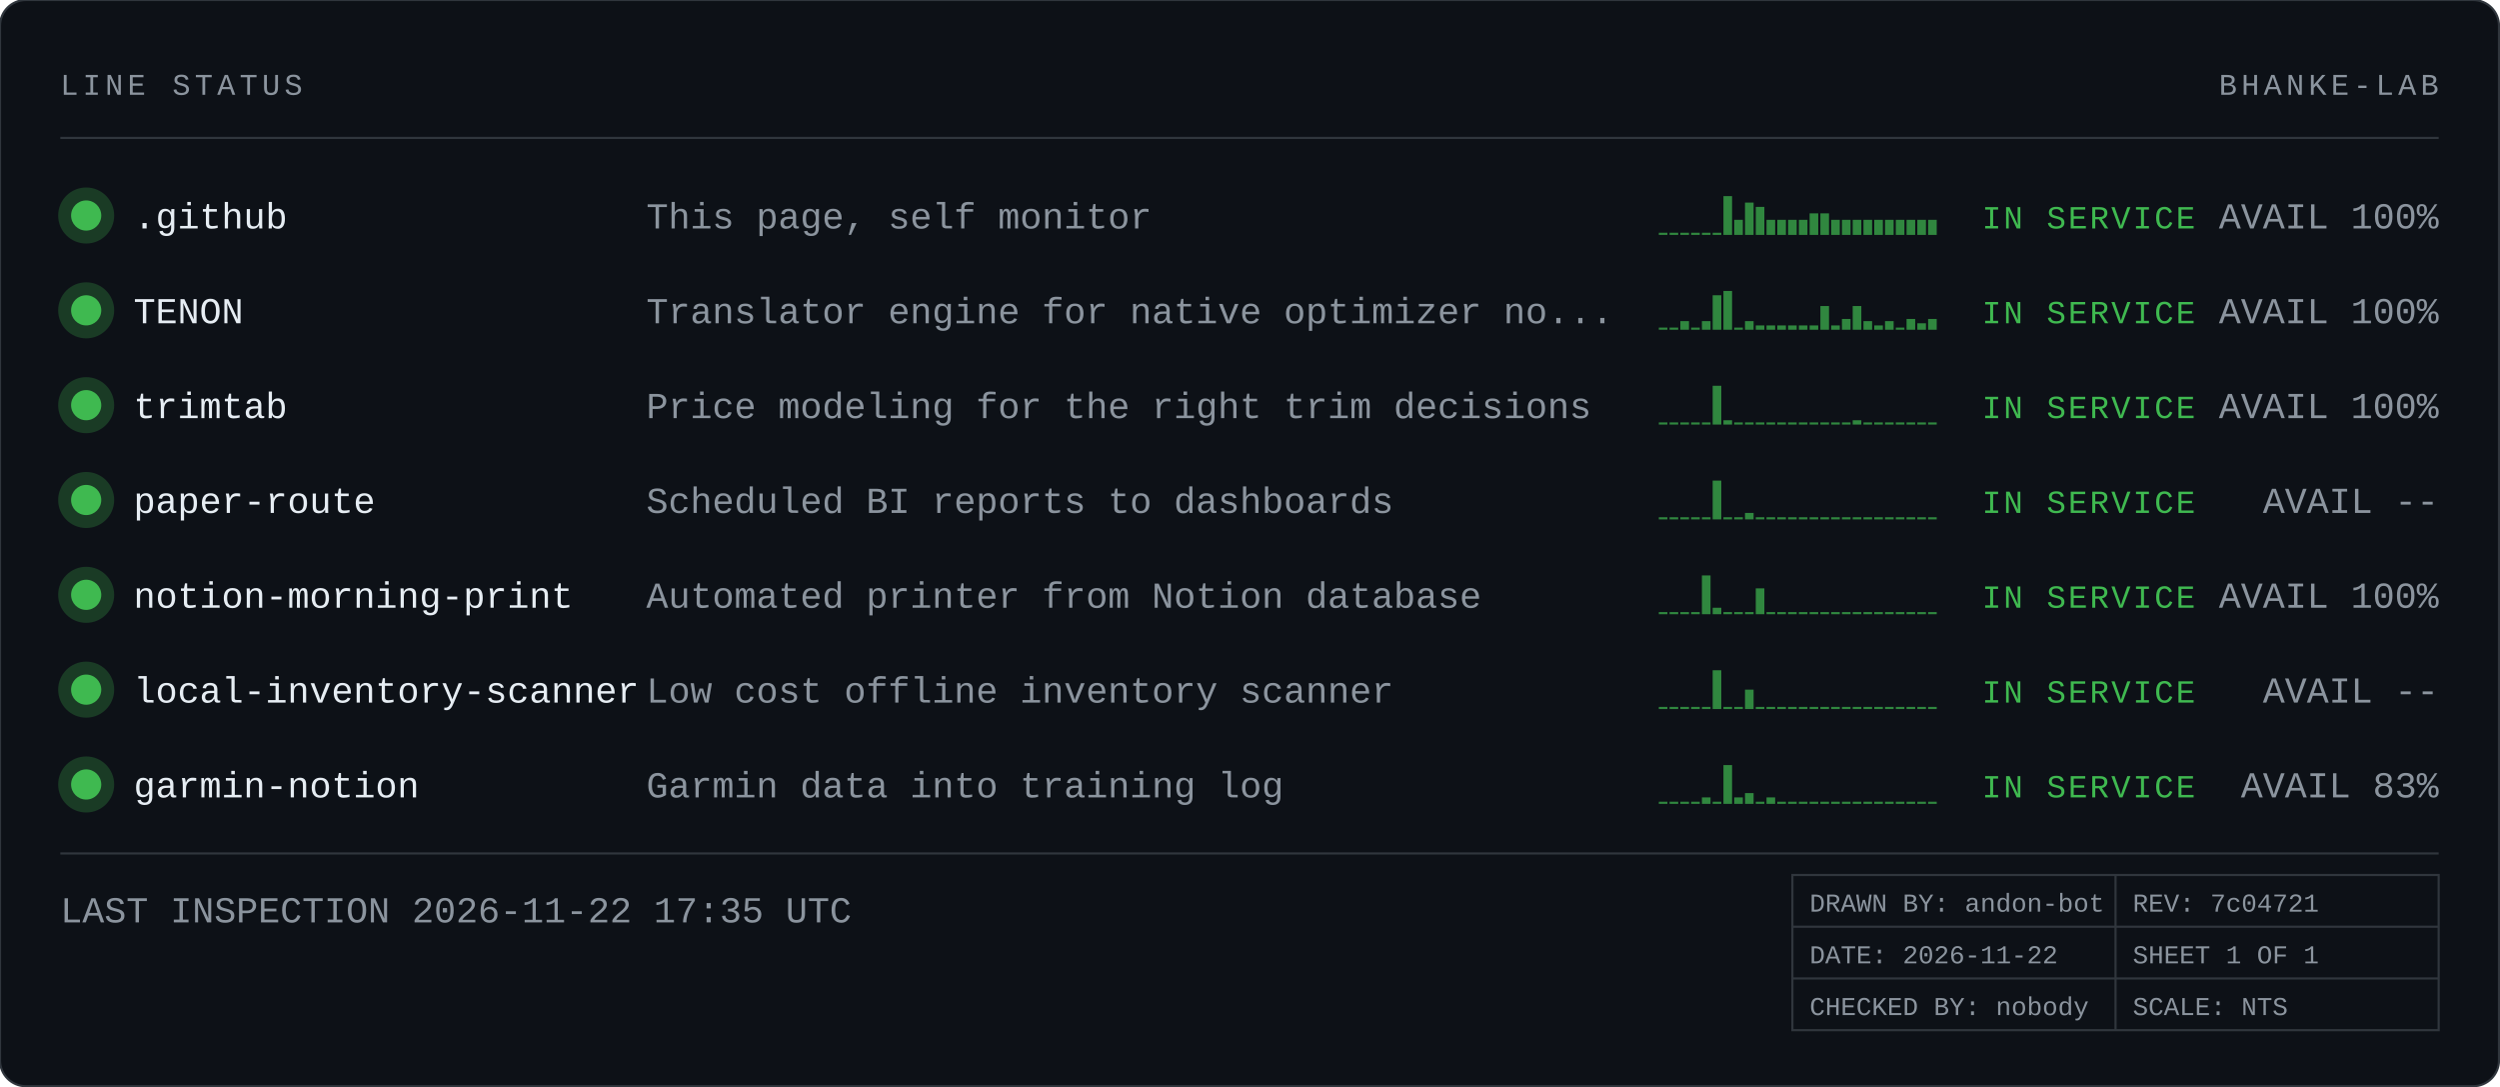
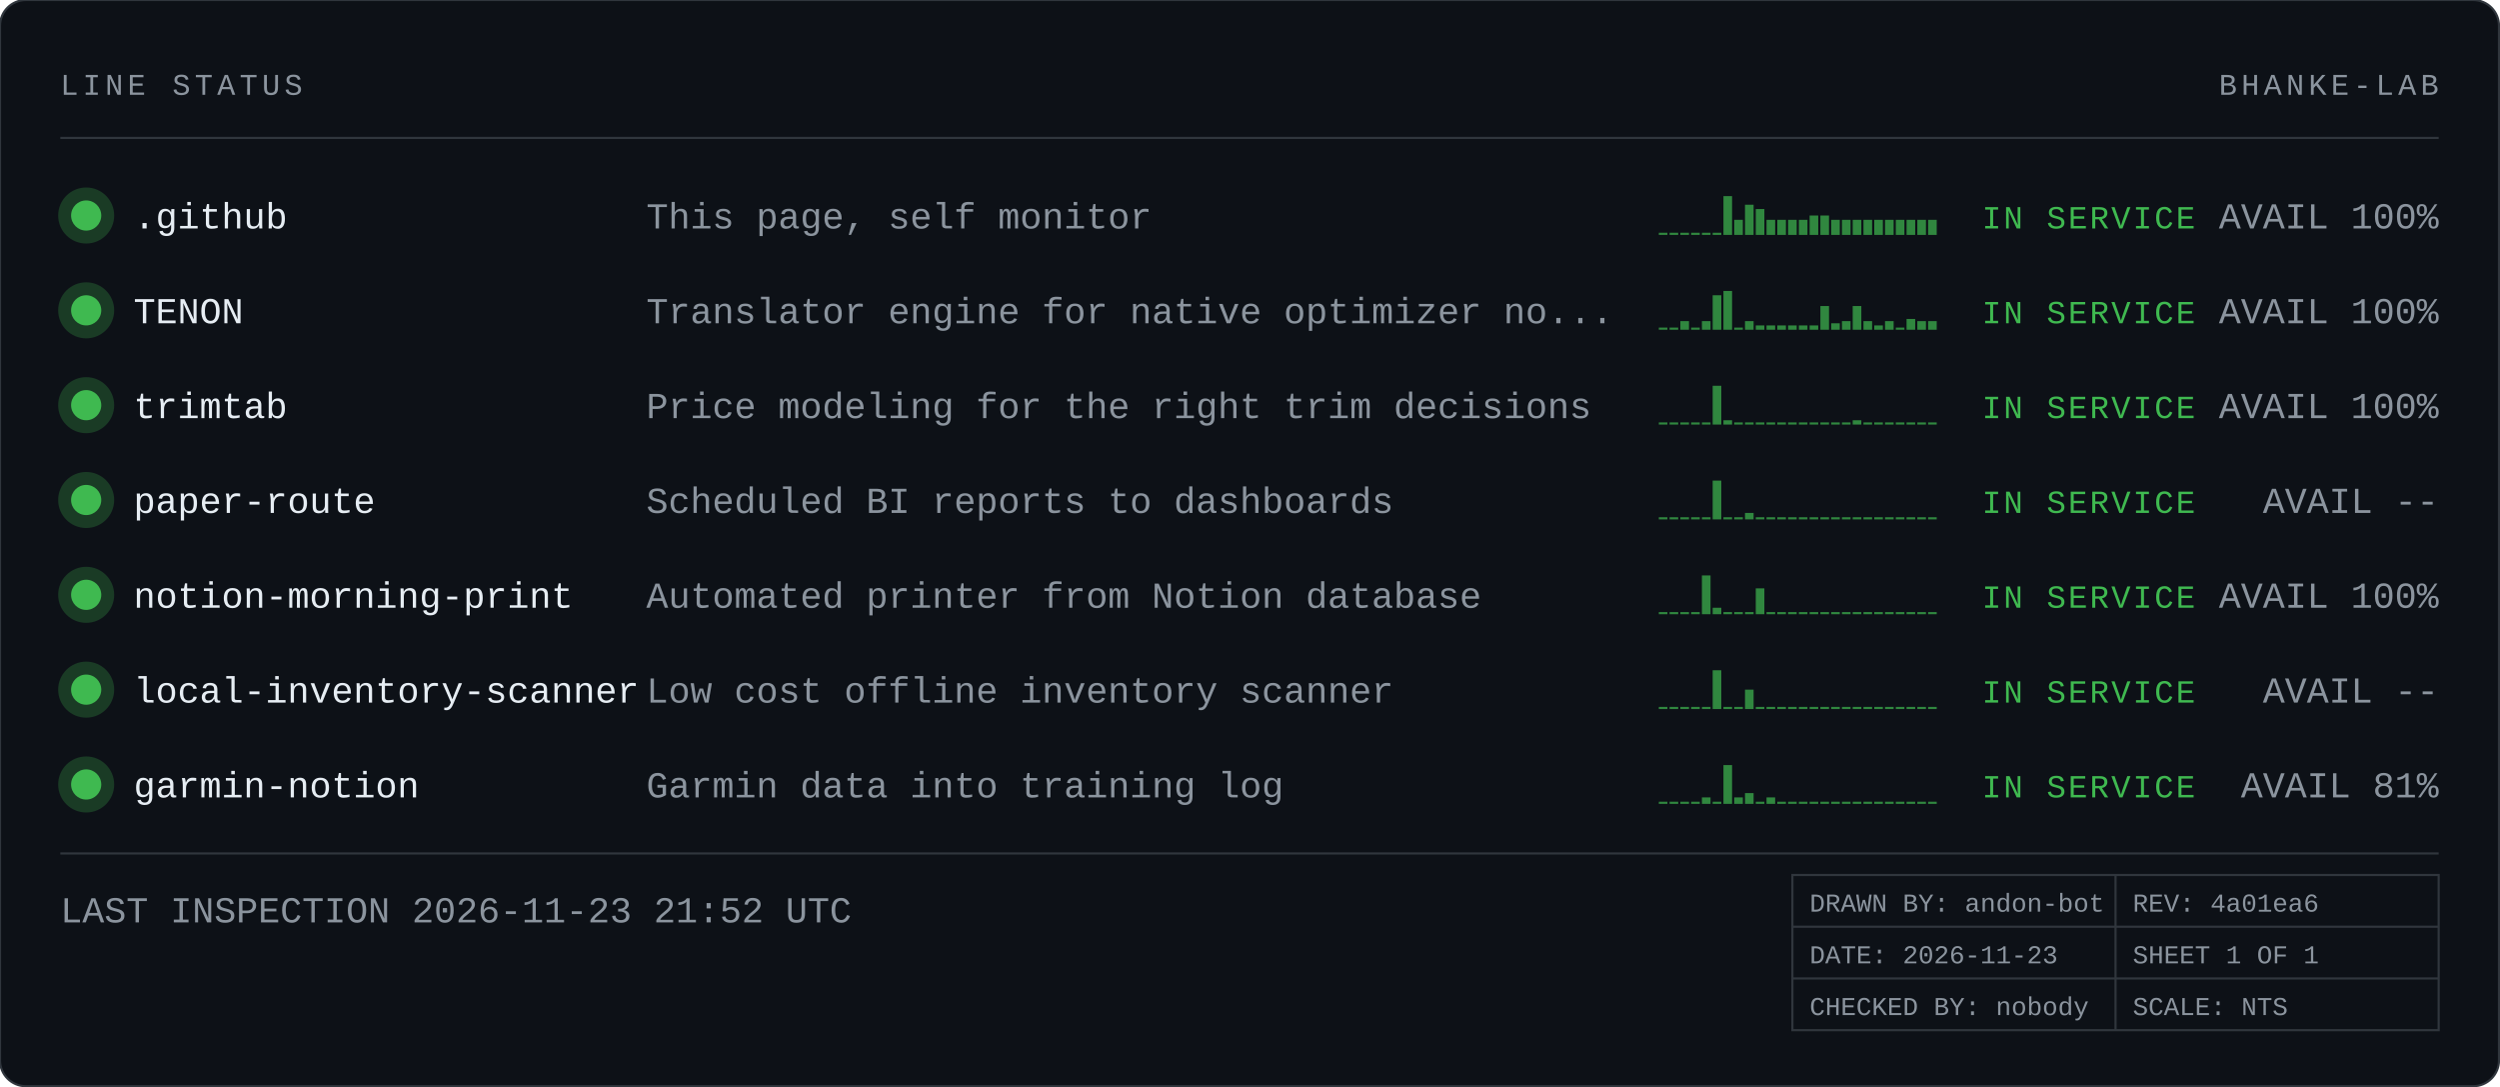
<svg xmlns="http://www.w3.org/2000/svg" width="1160" height="504" viewBox="0 0 1160 504" role="img" aria-label="Andon board">
  <style>
text { font-family: Consolas, 'Courier New', monospace; font-size: 17px; }
.hd { fill: #8b949e; font-size: 14px; letter-spacing: 2px; }
.name { fill: #e6edf3; }
.dim { fill: #8b949e; }
.st { font-size: 15px; letter-spacing: 1px; }
.tb { fill: #8b949e; font-size: 12px; }
</style>
  <rect x="0" y="0" width="1160" height="504" rx="12" fill="#0d1117" stroke="#30363d" />
  <text x="28" y="44" class="hd">LINE STATUS</text>
  <text x="1132" y="44" class="hd" text-anchor="end">BHANKE-LAB</text>
  <line x1="28" y1="64" x2="1132" y2="64" stroke="#30363d" />
  <circle cx="40" cy="100" r="13" fill="#3fb950" opacity="0.25" />
  <circle cx="40" cy="100" r="7" fill="#3fb950" />
  <text x="62" y="106" class="name">.github</text>
  <text x="300" y="106" class="dim">This page, self monitor</text>
  <rect x="770" y="108" width="4" height="1" fill="#3fb950" opacity="0.7" />
  <rect x="775" y="108" width="4" height="1" fill="#3fb950" opacity="0.7" />
  <rect x="780" y="108" width="4" height="1" fill="#3fb950" opacity="0.7" />
  <rect x="785" y="108" width="4" height="1" fill="#3fb950" opacity="0.7" />
  <rect x="790" y="108" width="4" height="1" fill="#3fb950" opacity="0.7" />
  <rect x="795" y="108" width="4" height="1" fill="#3fb950" opacity="0.7" />
  <rect x="800" y="91" width="4" height="18" fill="#3fb950" opacity="0.7" />
  <rect x="805" y="102" width="4" height="7" fill="#3fb950" opacity="0.7" />
-   <rect x="810" y="94" width="4" height="15" fill="#3fb950" opacity="0.7" />
-   <rect x="815" y="96" width="4" height="13" fill="#3fb950" opacity="0.7" />
+   <rect x="810" y="95" width="4" height="14" fill="#3fb950" opacity="0.7" />
+   <rect x="815" y="97" width="4" height="12" fill="#3fb950" opacity="0.7" />
  <rect x="820" y="102" width="4" height="7" fill="#3fb950" opacity="0.7" />
  <rect x="825" y="102" width="4" height="7" fill="#3fb950" opacity="0.7" />
  <rect x="830" y="102" width="4" height="7" fill="#3fb950" opacity="0.7" />
  <rect x="835" y="102" width="4" height="7" fill="#3fb950" opacity="0.7" />
-   <rect x="840" y="99" width="4" height="10" fill="#3fb950" opacity="0.7" />
-   <rect x="845" y="99" width="4" height="10" fill="#3fb950" opacity="0.7" />
+   <rect x="840" y="100" width="4" height="9" fill="#3fb950" opacity="0.7" />
+   <rect x="845" y="100" width="4" height="9" fill="#3fb950" opacity="0.7" />
  <rect x="850" y="102" width="4" height="7" fill="#3fb950" opacity="0.7" />
  <rect x="855" y="102" width="4" height="7" fill="#3fb950" opacity="0.7" />
  <rect x="860" y="102" width="4" height="7" fill="#3fb950" opacity="0.7" />
  <rect x="865" y="102" width="4" height="7" fill="#3fb950" opacity="0.7" />
  <rect x="870" y="102" width="4" height="7" fill="#3fb950" opacity="0.7" />
  <rect x="875" y="102" width="4" height="7" fill="#3fb950" opacity="0.7" />
  <rect x="880" y="102" width="4" height="7" fill="#3fb950" opacity="0.7" />
  <rect x="885" y="102" width="4" height="7" fill="#3fb950" opacity="0.7" />
  <rect x="890" y="102" width="4" height="7" fill="#3fb950" opacity="0.7" />
  <rect x="895" y="102" width="4" height="7" fill="#3fb950" opacity="0.7" />
  <text x="920" y="106" class="st" fill="#3fb950">IN SERVICE</text>
  <text x="1132" y="106" class="dim" text-anchor="end">AVAIL 100%</text>
  <circle cx="40" cy="144" r="13" fill="#3fb950" opacity="0.25" />
  <circle cx="40" cy="144" r="7" fill="#3fb950" />
  <text x="62" y="150" class="name">TENON</text>
  <text x="300" y="150" class="dim">Translator engine for native optimizer no...</text>
  <rect x="770" y="152" width="4" height="1" fill="#3fb950" opacity="0.7" />
  <rect x="775" y="152" width="4" height="1" fill="#3fb950" opacity="0.7" />
  <rect x="780" y="149" width="4" height="4" fill="#3fb950" opacity="0.7" />
  <rect x="785" y="152" width="4" height="1" fill="#3fb950" opacity="0.7" />
  <rect x="790" y="149" width="4" height="4" fill="#3fb950" opacity="0.7" />
  <rect x="795" y="137" width="4" height="16" fill="#3fb950" opacity="0.7" />
  <rect x="800" y="135" width="4" height="18" fill="#3fb950" opacity="0.7" />
  <rect x="805" y="152" width="4" height="1" fill="#3fb950" opacity="0.7" />
  <rect x="810" y="149" width="4" height="4" fill="#3fb950" opacity="0.7" />
  <rect x="815" y="151" width="4" height="2" fill="#3fb950" opacity="0.7" />
  <rect x="820" y="151" width="4" height="2" fill="#3fb950" opacity="0.7" />
  <rect x="825" y="151" width="4" height="2" fill="#3fb950" opacity="0.7" />
  <rect x="830" y="151" width="4" height="2" fill="#3fb950" opacity="0.7" />
  <rect x="835" y="151" width="4" height="2" fill="#3fb950" opacity="0.7" />
  <rect x="840" y="151" width="4" height="2" fill="#3fb950" opacity="0.7" />
  <rect x="845" y="142" width="4" height="11" fill="#3fb950" opacity="0.7" />
-   <rect x="850" y="151" width="4" height="2" fill="#3fb950" opacity="0.7" />
-   <rect x="855" y="148" width="4" height="5" fill="#3fb950" opacity="0.7" />
+   <rect x="850" y="150" width="4" height="3" fill="#3fb950" opacity="0.7" />
+   <rect x="855" y="149" width="4" height="4" fill="#3fb950" opacity="0.7" />
  <rect x="860" y="142" width="4" height="11" fill="#3fb950" opacity="0.7" />
  <rect x="865" y="149" width="4" height="4" fill="#3fb950" opacity="0.7" />
  <rect x="870" y="151" width="4" height="2" fill="#3fb950" opacity="0.7" />
  <rect x="875" y="149" width="4" height="4" fill="#3fb950" opacity="0.7" />
  <rect x="880" y="152" width="4" height="1" fill="#3fb950" opacity="0.7" />
  <rect x="885" y="148" width="4" height="5" fill="#3fb950" opacity="0.7" />
-   <rect x="890" y="150" width="4" height="3" fill="#3fb950" opacity="0.7" />
-   <rect x="895" y="148" width="4" height="5" fill="#3fb950" opacity="0.7" />
+   <rect x="890" y="149" width="4" height="4" fill="#3fb950" opacity="0.7" />
+   <rect x="895" y="149" width="4" height="4" fill="#3fb950" opacity="0.7" />
  <text x="920" y="150" class="st" fill="#3fb950">IN SERVICE</text>
  <text x="1132" y="150" class="dim" text-anchor="end">AVAIL 100%</text>
  <circle cx="40" cy="188" r="13" fill="#3fb950" opacity="0.25" />
  <circle cx="40" cy="188" r="7" fill="#3fb950" />
  <text x="62" y="194" class="name">trimtab</text>
  <text x="300" y="194" class="dim">Price modeling for the right trim decisions</text>
  <rect x="770" y="196" width="4" height="1" fill="#3fb950" opacity="0.7" />
  <rect x="775" y="196" width="4" height="1" fill="#3fb950" opacity="0.7" />
  <rect x="780" y="196" width="4" height="1" fill="#3fb950" opacity="0.7" />
  <rect x="785" y="196" width="4" height="1" fill="#3fb950" opacity="0.7" />
  <rect x="790" y="196" width="4" height="1" fill="#3fb950" opacity="0.7" />
  <rect x="795" y="179" width="4" height="18" fill="#3fb950" opacity="0.7" />
  <rect x="800" y="195" width="4" height="2" fill="#3fb950" opacity="0.7" />
  <rect x="805" y="196" width="4" height="1" fill="#3fb950" opacity="0.7" />
  <rect x="810" y="196" width="4" height="1" fill="#3fb950" opacity="0.7" />
  <rect x="815" y="196" width="4" height="1" fill="#3fb950" opacity="0.7" />
  <rect x="820" y="196" width="4" height="1" fill="#3fb950" opacity="0.7" />
  <rect x="825" y="196" width="4" height="1" fill="#3fb950" opacity="0.7" />
  <rect x="830" y="196" width="4" height="1" fill="#3fb950" opacity="0.7" />
  <rect x="835" y="196" width="4" height="1" fill="#3fb950" opacity="0.7" />
  <rect x="840" y="196" width="4" height="1" fill="#3fb950" opacity="0.7" />
  <rect x="845" y="196" width="4" height="1" fill="#3fb950" opacity="0.7" />
  <rect x="850" y="196" width="4" height="1" fill="#3fb950" opacity="0.7" />
  <rect x="855" y="196" width="4" height="1" fill="#3fb950" opacity="0.7" />
  <rect x="860" y="195" width="4" height="2" fill="#3fb950" opacity="0.7" />
  <rect x="865" y="196" width="4" height="1" fill="#3fb950" opacity="0.7" />
  <rect x="870" y="196" width="4" height="1" fill="#3fb950" opacity="0.7" />
  <rect x="875" y="196" width="4" height="1" fill="#3fb950" opacity="0.7" />
  <rect x="880" y="196" width="4" height="1" fill="#3fb950" opacity="0.7" />
  <rect x="885" y="196" width="4" height="1" fill="#3fb950" opacity="0.7" />
  <rect x="890" y="196" width="4" height="1" fill="#3fb950" opacity="0.7" />
  <rect x="895" y="196" width="4" height="1" fill="#3fb950" opacity="0.7" />
  <text x="920" y="194" class="st" fill="#3fb950">IN SERVICE</text>
  <text x="1132" y="194" class="dim" text-anchor="end">AVAIL 100%</text>
  <circle cx="40" cy="232" r="13" fill="#3fb950" opacity="0.25" />
  <circle cx="40" cy="232" r="7" fill="#3fb950" />
  <text x="62" y="238" class="name">paper-route</text>
  <text x="300" y="238" class="dim">Scheduled BI reports to dashboards</text>
  <rect x="770" y="240" width="4" height="1" fill="#3fb950" opacity="0.7" />
  <rect x="775" y="240" width="4" height="1" fill="#3fb950" opacity="0.7" />
  <rect x="780" y="240" width="4" height="1" fill="#3fb950" opacity="0.7" />
  <rect x="785" y="240" width="4" height="1" fill="#3fb950" opacity="0.7" />
  <rect x="790" y="240" width="4" height="1" fill="#3fb950" opacity="0.7" />
  <rect x="795" y="223" width="4" height="18" fill="#3fb950" opacity="0.7" />
  <rect x="800" y="240" width="4" height="1" fill="#3fb950" opacity="0.7" />
  <rect x="805" y="240" width="4" height="1" fill="#3fb950" opacity="0.7" />
  <rect x="810" y="238" width="4" height="3" fill="#3fb950" opacity="0.7" />
  <rect x="815" y="240" width="4" height="1" fill="#3fb950" opacity="0.7" />
  <rect x="820" y="240" width="4" height="1" fill="#3fb950" opacity="0.7" />
  <rect x="825" y="240" width="4" height="1" fill="#3fb950" opacity="0.7" />
  <rect x="830" y="240" width="4" height="1" fill="#3fb950" opacity="0.7" />
  <rect x="835" y="240" width="4" height="1" fill="#3fb950" opacity="0.7" />
  <rect x="840" y="240" width="4" height="1" fill="#3fb950" opacity="0.7" />
  <rect x="845" y="240" width="4" height="1" fill="#3fb950" opacity="0.7" />
  <rect x="850" y="240" width="4" height="1" fill="#3fb950" opacity="0.7" />
  <rect x="855" y="240" width="4" height="1" fill="#3fb950" opacity="0.7" />
  <rect x="860" y="240" width="4" height="1" fill="#3fb950" opacity="0.7" />
  <rect x="865" y="240" width="4" height="1" fill="#3fb950" opacity="0.7" />
  <rect x="870" y="240" width="4" height="1" fill="#3fb950" opacity="0.7" />
  <rect x="875" y="240" width="4" height="1" fill="#3fb950" opacity="0.7" />
  <rect x="880" y="240" width="4" height="1" fill="#3fb950" opacity="0.7" />
  <rect x="885" y="240" width="4" height="1" fill="#3fb950" opacity="0.7" />
  <rect x="890" y="240" width="4" height="1" fill="#3fb950" opacity="0.7" />
  <rect x="895" y="240" width="4" height="1" fill="#3fb950" opacity="0.7" />
  <text x="920" y="238" class="st" fill="#3fb950">IN SERVICE</text>
  <text x="1132" y="238" class="dim" text-anchor="end">AVAIL --</text>
  <circle cx="40" cy="276" r="13" fill="#3fb950" opacity="0.25" />
  <circle cx="40" cy="276" r="7" fill="#3fb950" />
  <text x="62" y="282" class="name">notion-morning-print</text>
  <text x="300" y="282" class="dim">Automated printer from Notion database</text>
  <rect x="770" y="284" width="4" height="1" fill="#3fb950" opacity="0.7" />
  <rect x="775" y="284" width="4" height="1" fill="#3fb950" opacity="0.7" />
  <rect x="780" y="284" width="4" height="1" fill="#3fb950" opacity="0.7" />
  <rect x="785" y="284" width="4" height="1" fill="#3fb950" opacity="0.7" />
  <rect x="790" y="267" width="4" height="18" fill="#3fb950" opacity="0.7" />
  <rect x="795" y="282" width="4" height="3" fill="#3fb950" opacity="0.7" />
  <rect x="800" y="284" width="4" height="1" fill="#3fb950" opacity="0.7" />
  <rect x="805" y="284" width="4" height="1" fill="#3fb950" opacity="0.7" />
  <rect x="810" y="284" width="4" height="1" fill="#3fb950" opacity="0.7" />
  <rect x="815" y="273" width="4" height="12" fill="#3fb950" opacity="0.7" />
  <rect x="820" y="284" width="4" height="1" fill="#3fb950" opacity="0.7" />
  <rect x="825" y="284" width="4" height="1" fill="#3fb950" opacity="0.7" />
  <rect x="830" y="284" width="4" height="1" fill="#3fb950" opacity="0.7" />
  <rect x="835" y="284" width="4" height="1" fill="#3fb950" opacity="0.7" />
  <rect x="840" y="284" width="4" height="1" fill="#3fb950" opacity="0.7" />
  <rect x="845" y="284" width="4" height="1" fill="#3fb950" opacity="0.7" />
  <rect x="850" y="284" width="4" height="1" fill="#3fb950" opacity="0.7" />
  <rect x="855" y="284" width="4" height="1" fill="#3fb950" opacity="0.7" />
  <rect x="860" y="284" width="4" height="1" fill="#3fb950" opacity="0.7" />
  <rect x="865" y="284" width="4" height="1" fill="#3fb950" opacity="0.7" />
  <rect x="870" y="284" width="4" height="1" fill="#3fb950" opacity="0.7" />
  <rect x="875" y="284" width="4" height="1" fill="#3fb950" opacity="0.7" />
  <rect x="880" y="284" width="4" height="1" fill="#3fb950" opacity="0.7" />
  <rect x="885" y="284" width="4" height="1" fill="#3fb950" opacity="0.7" />
  <rect x="890" y="284" width="4" height="1" fill="#3fb950" opacity="0.7" />
  <rect x="895" y="284" width="4" height="1" fill="#3fb950" opacity="0.7" />
  <text x="920" y="282" class="st" fill="#3fb950">IN SERVICE</text>
  <text x="1132" y="282" class="dim" text-anchor="end">AVAIL 100%</text>
  <circle cx="40" cy="320" r="13" fill="#3fb950" opacity="0.25" />
  <circle cx="40" cy="320" r="7" fill="#3fb950" />
  <text x="62" y="326" class="name">local-inventory-scanner</text>
  <text x="300" y="326" class="dim">Low cost offline inventory scanner</text>
  <rect x="770" y="328" width="4" height="1" fill="#3fb950" opacity="0.7" />
  <rect x="775" y="328" width="4" height="1" fill="#3fb950" opacity="0.7" />
  <rect x="780" y="328" width="4" height="1" fill="#3fb950" opacity="0.7" />
  <rect x="785" y="328" width="4" height="1" fill="#3fb950" opacity="0.7" />
  <rect x="790" y="328" width="4" height="1" fill="#3fb950" opacity="0.7" />
  <rect x="795" y="311" width="4" height="18" fill="#3fb950" opacity="0.7" />
  <rect x="800" y="328" width="4" height="1" fill="#3fb950" opacity="0.7" />
  <rect x="805" y="328" width="4" height="1" fill="#3fb950" opacity="0.7" />
  <rect x="810" y="320" width="4" height="9" fill="#3fb950" opacity="0.7" />
  <rect x="815" y="328" width="4" height="1" fill="#3fb950" opacity="0.7" />
  <rect x="820" y="328" width="4" height="1" fill="#3fb950" opacity="0.7" />
  <rect x="825" y="328" width="4" height="1" fill="#3fb950" opacity="0.7" />
  <rect x="830" y="328" width="4" height="1" fill="#3fb950" opacity="0.7" />
  <rect x="835" y="328" width="4" height="1" fill="#3fb950" opacity="0.7" />
  <rect x="840" y="328" width="4" height="1" fill="#3fb950" opacity="0.7" />
  <rect x="845" y="328" width="4" height="1" fill="#3fb950" opacity="0.7" />
  <rect x="850" y="328" width="4" height="1" fill="#3fb950" opacity="0.7" />
  <rect x="855" y="328" width="4" height="1" fill="#3fb950" opacity="0.7" />
  <rect x="860" y="328" width="4" height="1" fill="#3fb950" opacity="0.7" />
  <rect x="865" y="328" width="4" height="1" fill="#3fb950" opacity="0.7" />
  <rect x="870" y="328" width="4" height="1" fill="#3fb950" opacity="0.7" />
  <rect x="875" y="328" width="4" height="1" fill="#3fb950" opacity="0.7" />
  <rect x="880" y="328" width="4" height="1" fill="#3fb950" opacity="0.7" />
  <rect x="885" y="328" width="4" height="1" fill="#3fb950" opacity="0.7" />
  <rect x="890" y="328" width="4" height="1" fill="#3fb950" opacity="0.7" />
  <rect x="895" y="328" width="4" height="1" fill="#3fb950" opacity="0.7" />
  <text x="920" y="326" class="st" fill="#3fb950">IN SERVICE</text>
  <text x="1132" y="326" class="dim" text-anchor="end">AVAIL --</text>
  <circle cx="40" cy="364" r="13" fill="#3fb950" opacity="0.25" />
  <circle cx="40" cy="364" r="7" fill="#3fb950" />
  <text x="62" y="370" class="name">garmin-notion</text>
  <text x="300" y="370" class="dim">Garmin data into training log</text>
  <rect x="770" y="372" width="4" height="1" fill="#3fb950" opacity="0.7" />
  <rect x="775" y="372" width="4" height="1" fill="#3fb950" opacity="0.7" />
  <rect x="780" y="372" width="4" height="1" fill="#3fb950" opacity="0.7" />
  <rect x="785" y="372" width="4" height="1" fill="#3fb950" opacity="0.7" />
  <rect x="790" y="370" width="4" height="3" fill="#3fb950" opacity="0.7" />
  <rect x="795" y="372" width="4" height="1" fill="#3fb950" opacity="0.7" />
  <rect x="800" y="355" width="4" height="18" fill="#3fb950" opacity="0.7" />
  <rect x="805" y="370" width="4" height="3" fill="#3fb950" opacity="0.7" />
  <rect x="810" y="368" width="4" height="5" fill="#3fb950" opacity="0.7" />
  <rect x="815" y="372" width="4" height="1" fill="#3fb950" opacity="0.7" />
  <rect x="820" y="370" width="4" height="3" fill="#3fb950" opacity="0.7" />
  <rect x="825" y="372" width="4" height="1" fill="#3fb950" opacity="0.7" />
  <rect x="830" y="372" width="4" height="1" fill="#3fb950" opacity="0.7" />
  <rect x="835" y="372" width="4" height="1" fill="#3fb950" opacity="0.7" />
  <rect x="840" y="372" width="4" height="1" fill="#3fb950" opacity="0.7" />
  <rect x="845" y="372" width="4" height="1" fill="#3fb950" opacity="0.7" />
  <rect x="850" y="372" width="4" height="1" fill="#3fb950" opacity="0.7" />
  <rect x="855" y="372" width="4" height="1" fill="#3fb950" opacity="0.7" />
  <rect x="860" y="372" width="4" height="1" fill="#3fb950" opacity="0.7" />
  <rect x="865" y="372" width="4" height="1" fill="#3fb950" opacity="0.7" />
  <rect x="870" y="372" width="4" height="1" fill="#3fb950" opacity="0.7" />
  <rect x="875" y="372" width="4" height="1" fill="#3fb950" opacity="0.7" />
  <rect x="880" y="372" width="4" height="1" fill="#3fb950" opacity="0.7" />
  <rect x="885" y="372" width="4" height="1" fill="#3fb950" opacity="0.7" />
  <rect x="890" y="372" width="4" height="1" fill="#3fb950" opacity="0.7" />
  <rect x="895" y="372" width="4" height="1" fill="#3fb950" opacity="0.7" />
  <text x="920" y="370" class="st" fill="#3fb950">IN SERVICE</text>
-   <text x="1132" y="370" class="dim" text-anchor="end">AVAIL 83%</text>
+   <text x="1132" y="370" class="dim" text-anchor="end">AVAIL 81%</text>
  <line x1="28" y1="396" x2="1132" y2="396" stroke="#30363d" />
-   <text x="28" y="428" class="dim">LAST INSPECTION 2026-11-22 17:35 UTC</text>
+   <text x="28" y="428" class="dim">LAST INSPECTION 2026-11-23 21:52 UTC</text>
  <rect x="832" y="406" width="300" height="72" fill="none" stroke="#30363d" />
  <line x1="832" y1="430" x2="1132" y2="430" stroke="#30363d" />
  <line x1="832" y1="454" x2="1132" y2="454" stroke="#30363d" />
  <line x1="982" y1="406" x2="982" y2="478" stroke="#30363d" />
  <text x="840" y="423" class="tb">DRAWN BY: andon-bot</text>
-   <text x="990" y="423" class="tb">REV: 7c04721</text>
-   <text x="840" y="447" class="tb">DATE: 2026-11-22</text>
+   <text x="990" y="423" class="tb">REV: 4a01ea6</text>
+   <text x="840" y="447" class="tb">DATE: 2026-11-23</text>
  <text x="990" y="447" class="tb">SHEET 1 OF 1</text>
  <text x="840" y="471" class="tb">CHECKED BY: nobody</text>
  <text x="990" y="471" class="tb">SCALE: NTS</text>
</svg>
